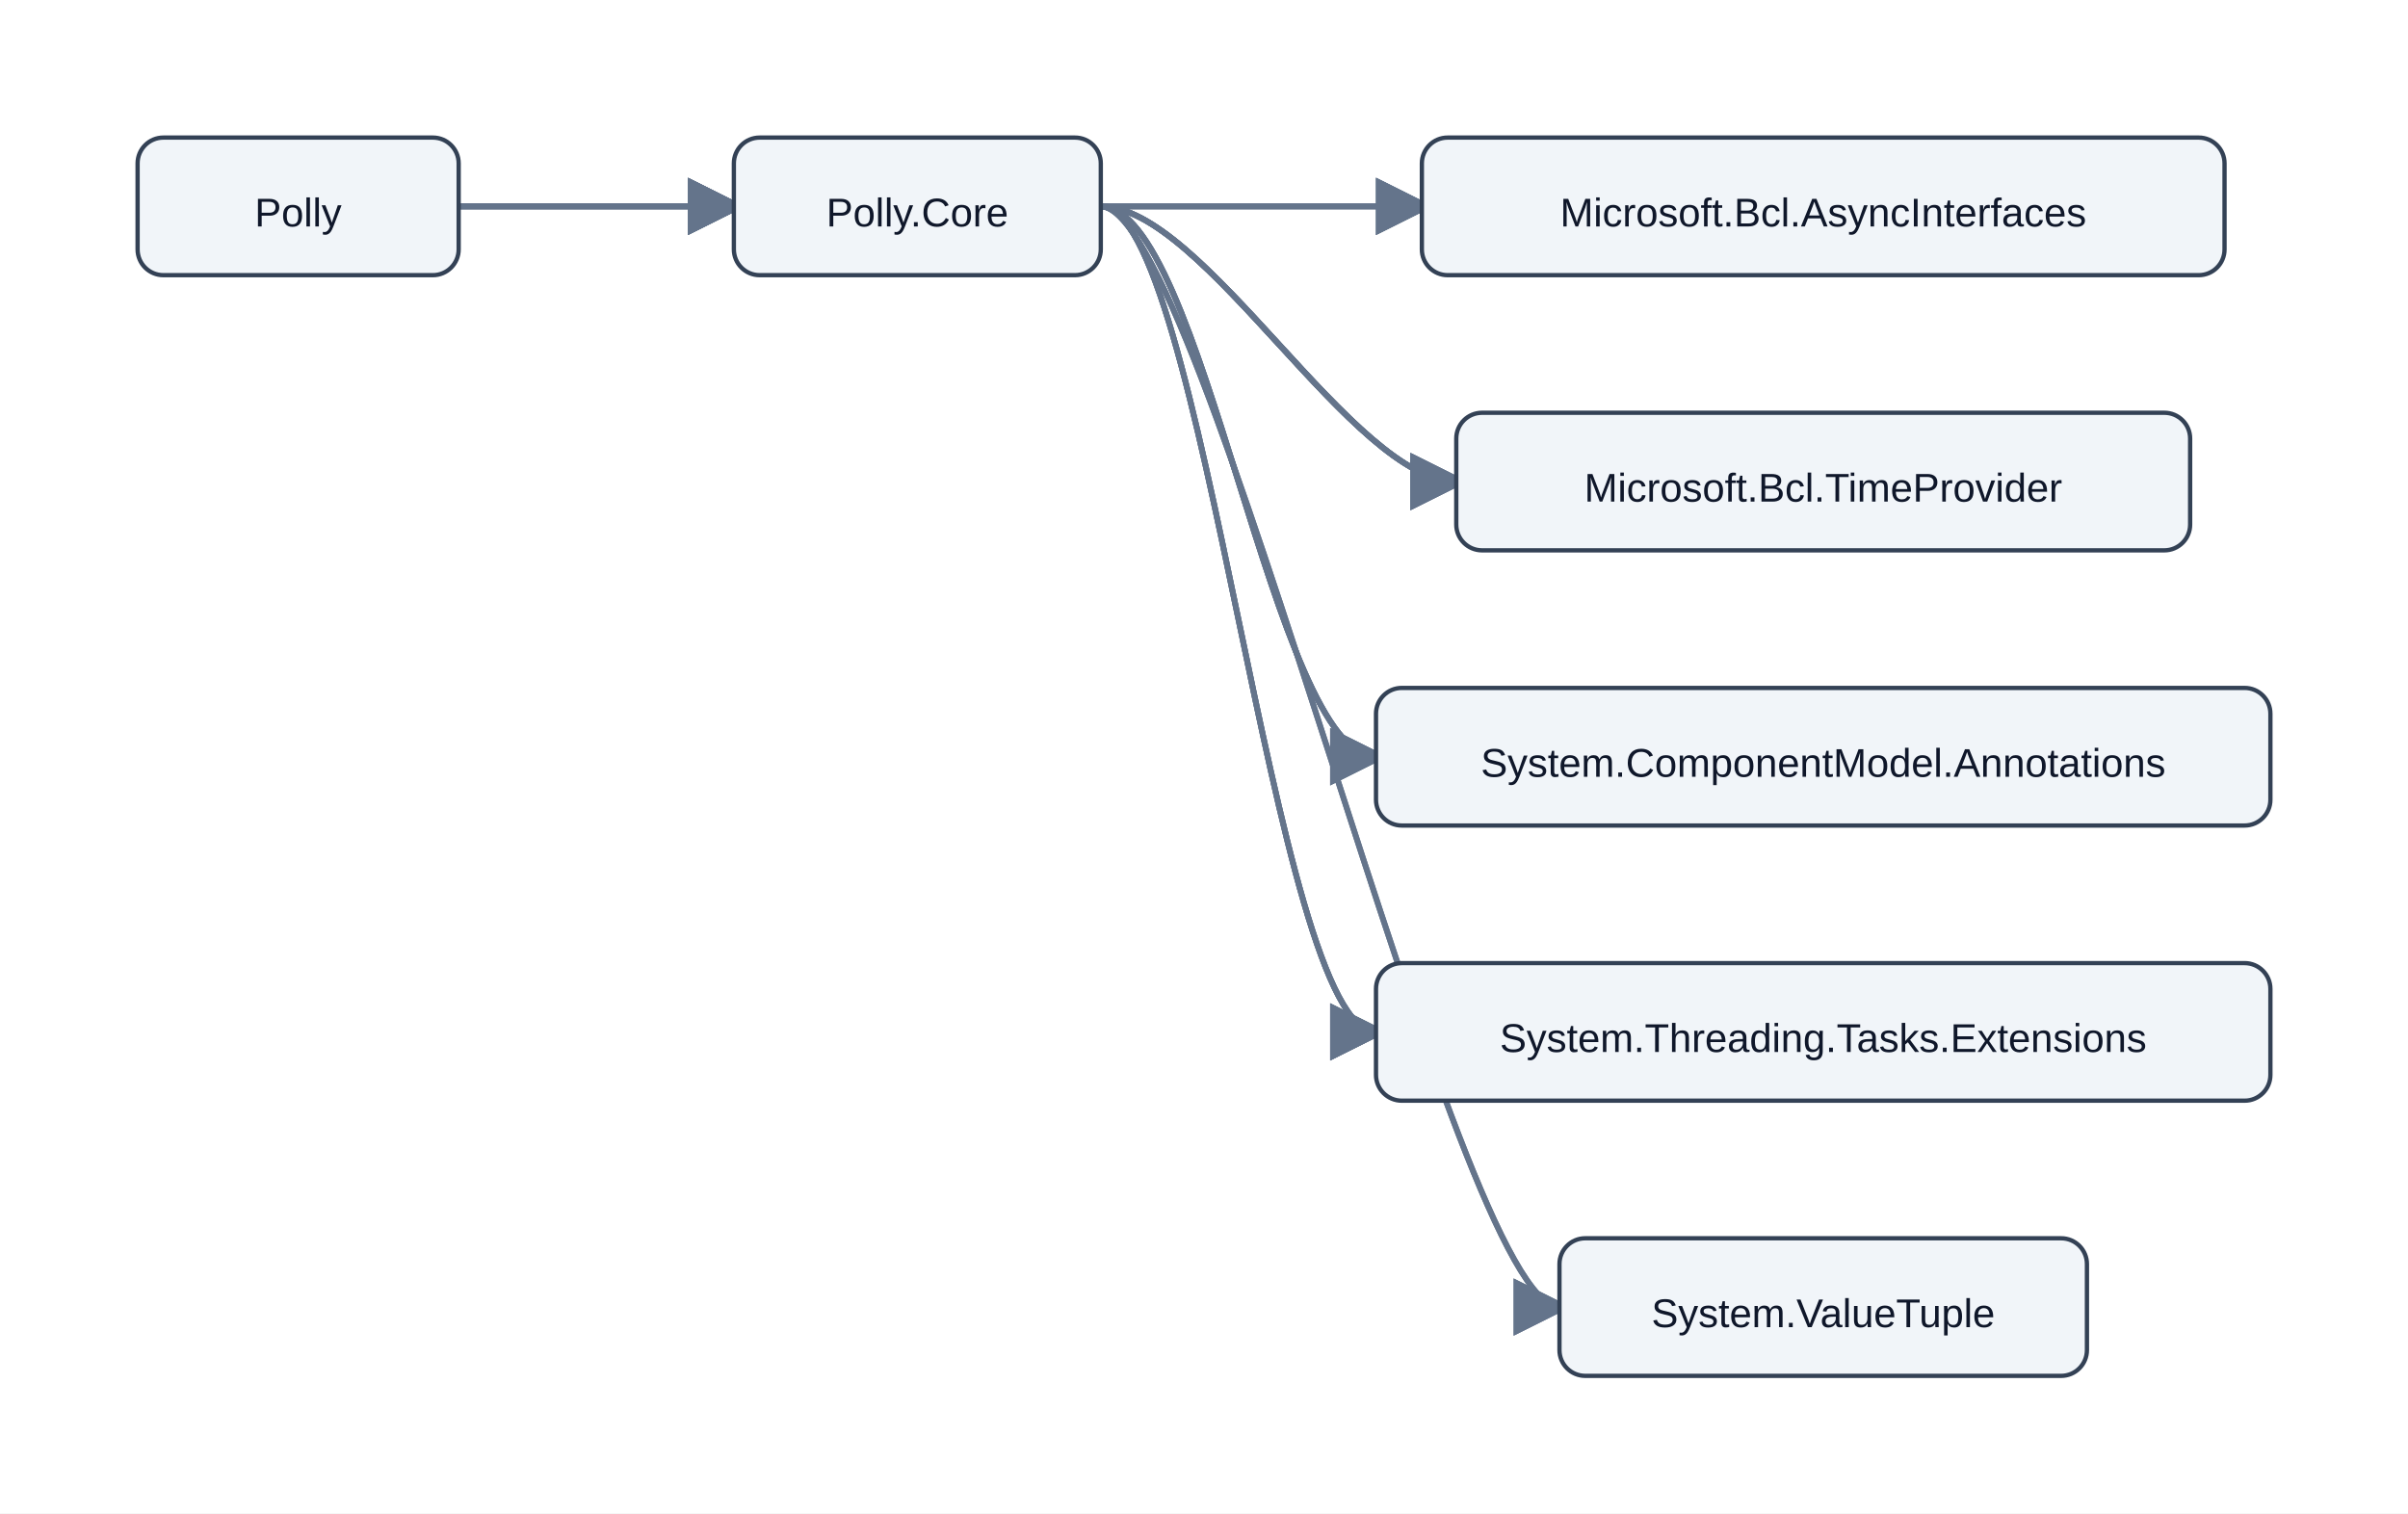
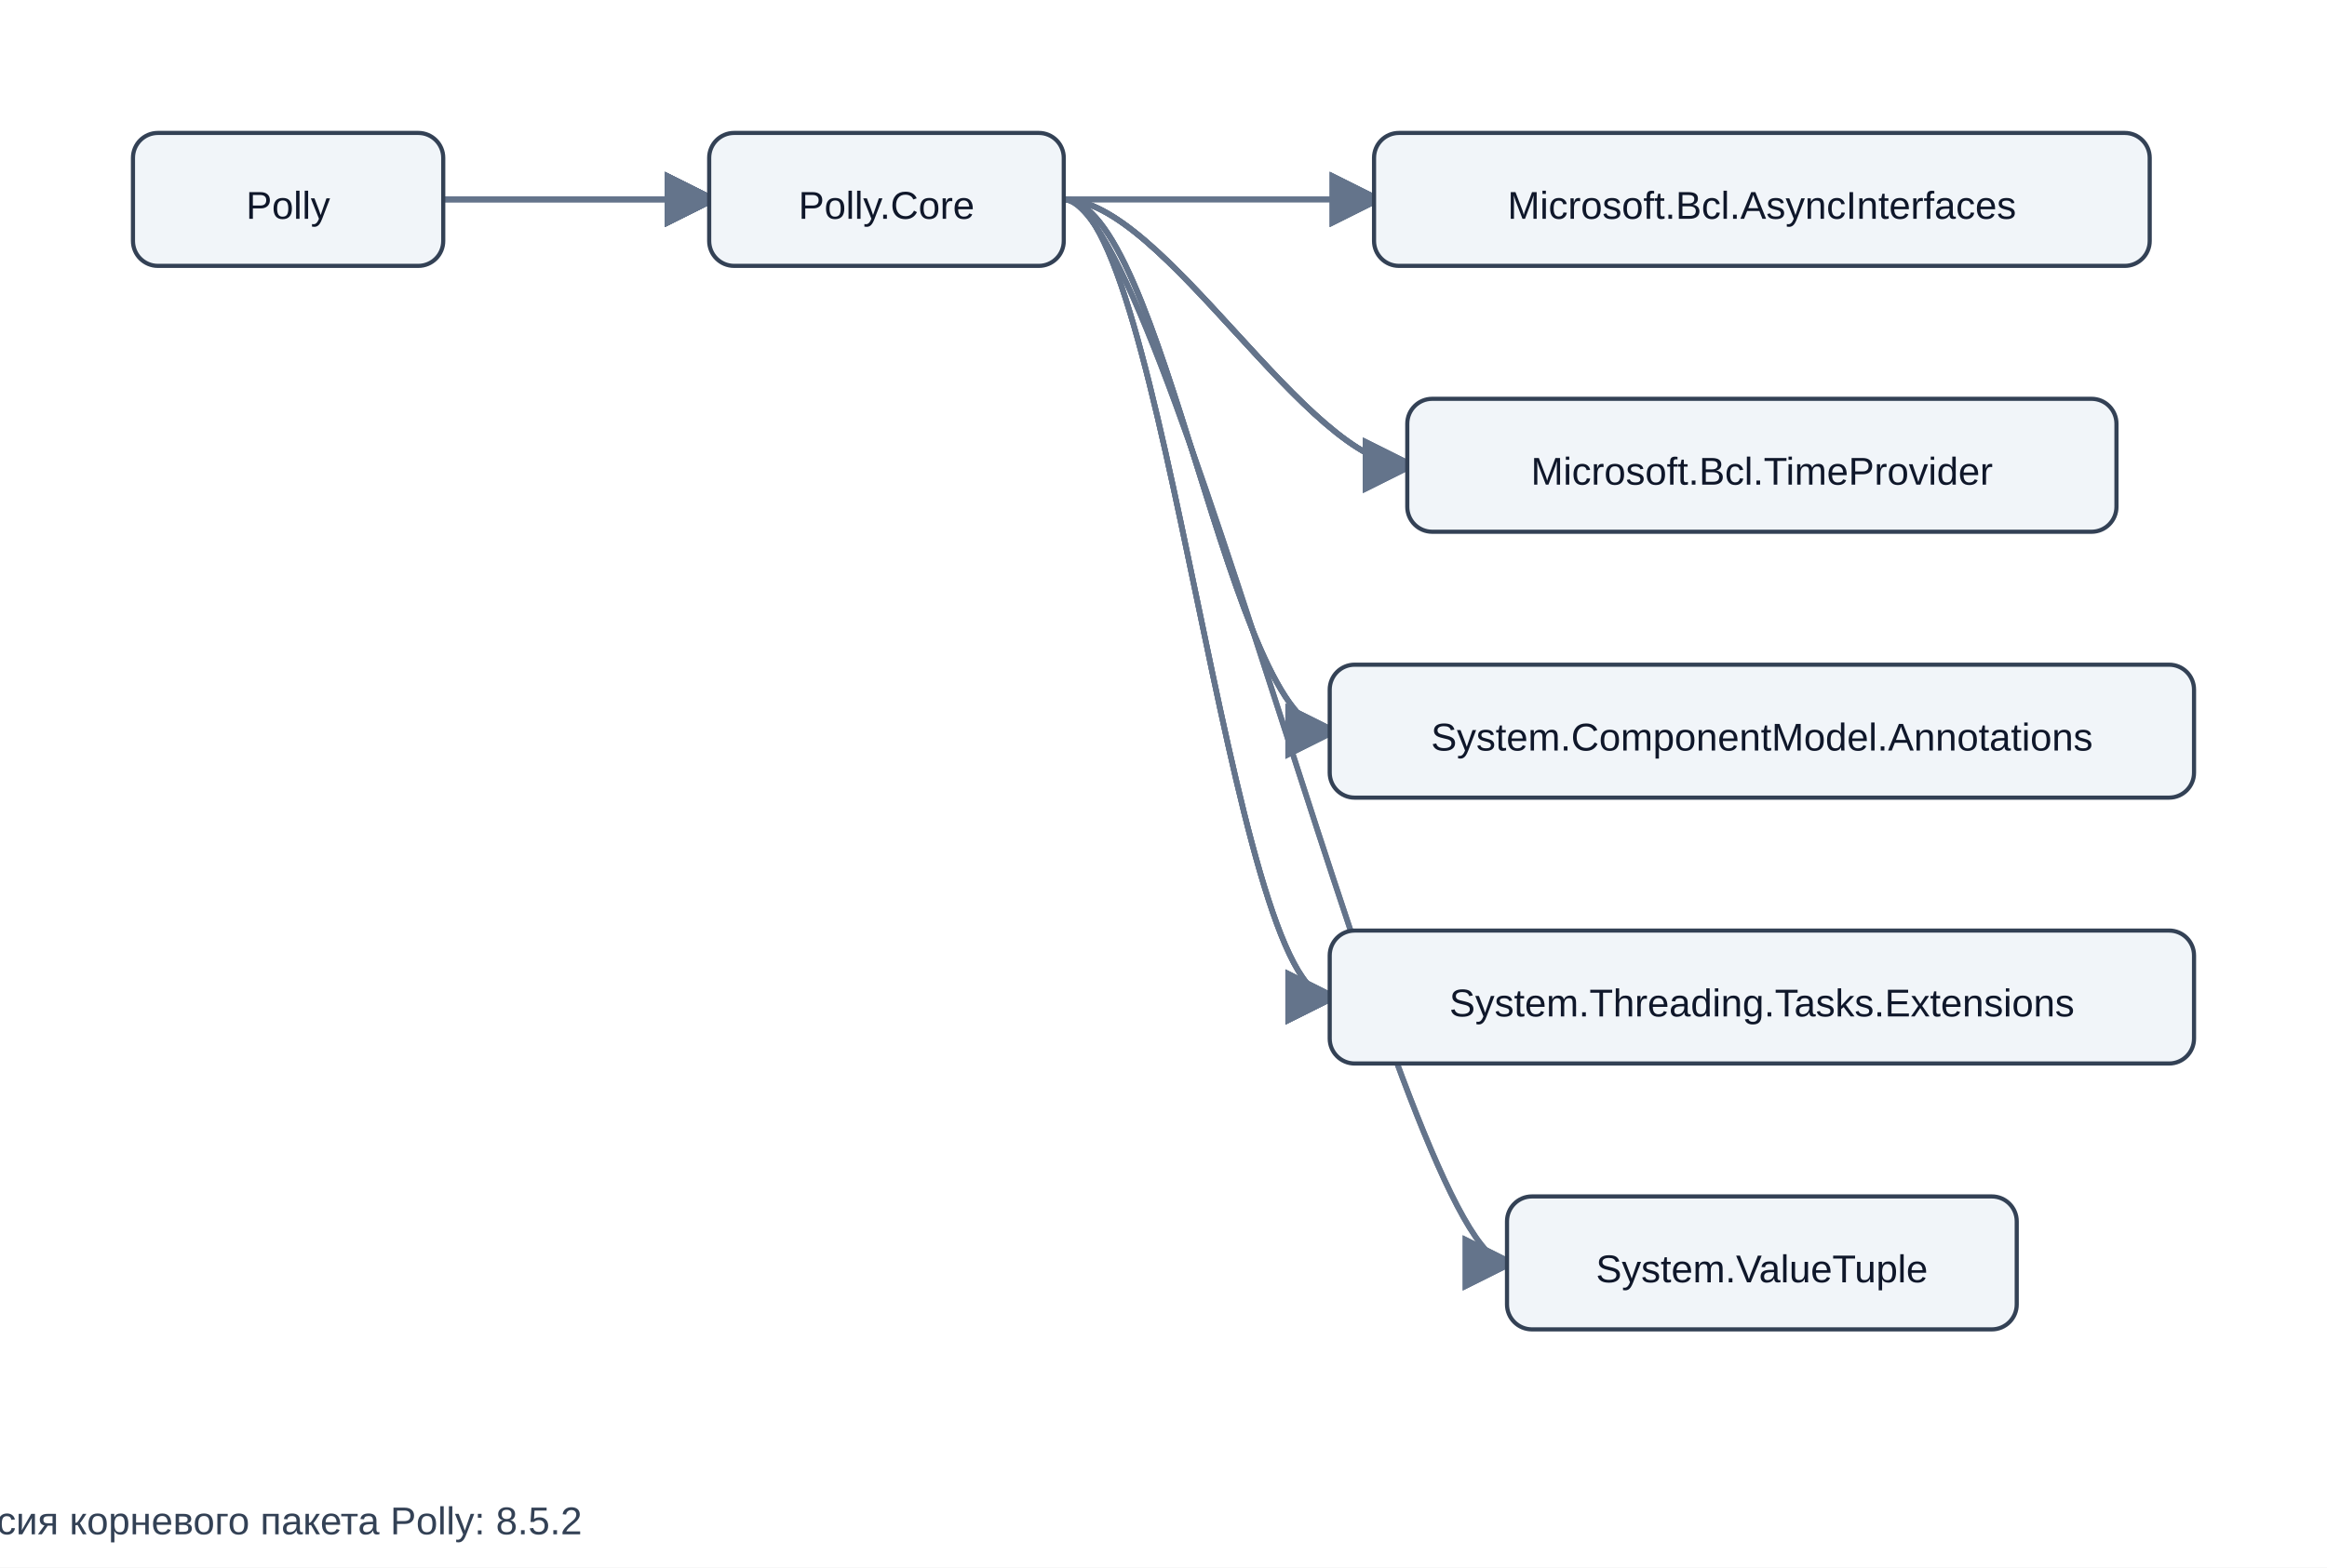
- <svg xmlns="http://www.w3.org/2000/svg" width="840" height="528" viewBox="0 0 840 528">
+ <svg xmlns="http://www.w3.org/2000/svg" width="840" height="566" viewBox="0 0 840 566">
  <defs>
    <marker id="arrow" markerWidth="10" markerHeight="10" refX="8" refY="5" orient="auto" markerUnits="strokeWidth">
      <path d="M 0 0 L 10 5 L 0 10 z" fill="#64748b" />
    </marker>
  </defs>
  <rect width="100%" height="100%" fill="#ffffff" />
  <path d="M 160 72 C 196 72, 220 72, 256 72" fill="none" stroke="#64748b" stroke-width="2" marker-end="url(#arrow)" />
  <path d="M 160 72 C 196 72, 220 72, 256 72" fill="none" stroke="#64748b" stroke-width="2" marker-end="url(#arrow)" />
  <path d="M 160 72 C 196 72, 220 72, 256 72" fill="none" stroke="#64748b" stroke-width="2" marker-end="url(#arrow)" />
  <path d="M 160 72 C 196 72, 220 72, 256 72" fill="none" stroke="#64748b" stroke-width="2" marker-end="url(#arrow)" />
  <path d="M 384 72 C 420 72, 460 72, 496 72" fill="none" stroke="#64748b" stroke-width="2" marker-end="url(#arrow)" />
  <path d="M 384 72 C 420 72, 472 168, 508 168" fill="none" stroke="#64748b" stroke-width="2" marker-end="url(#arrow)" />
  <path d="M 384 72 C 420 72, 444 264, 480 264" fill="none" stroke="#64748b" stroke-width="2" marker-end="url(#arrow)" />
  <path d="M 384 72 C 420 72, 444 360, 480 360" fill="none" stroke="#64748b" stroke-width="2" marker-end="url(#arrow)" />
  <path d="M 384 72 C 420 72, 508 456, 544 456" fill="none" stroke="#64748b" stroke-width="2" marker-end="url(#arrow)" />
  <path d="M 384 72 C 420 72, 460 72, 496 72" fill="none" stroke="#64748b" stroke-width="2" marker-end="url(#arrow)" />
  <path d="M 384 72 C 420 72, 472 168, 508 168" fill="none" stroke="#64748b" stroke-width="2" marker-end="url(#arrow)" />
  <path d="M 384 72 C 420 72, 444 264, 480 264" fill="none" stroke="#64748b" stroke-width="2" marker-end="url(#arrow)" />
  <path d="M 384 72 C 420 72, 444 360, 480 360" fill="none" stroke="#64748b" stroke-width="2" marker-end="url(#arrow)" />
  <path d="M 384 72 C 420 72, 508 456, 544 456" fill="none" stroke="#64748b" stroke-width="2" marker-end="url(#arrow)" />
  <path d="M 384 72 C 420 72, 472 168, 508 168" fill="none" stroke="#64748b" stroke-width="2" marker-end="url(#arrow)" />
  <path d="M 384 72 C 420 72, 460 72, 496 72" fill="none" stroke="#64748b" stroke-width="2" marker-end="url(#arrow)" />
  <path d="M 384 72 C 420 72, 472 168, 508 168" fill="none" stroke="#64748b" stroke-width="2" marker-end="url(#arrow)" />
  <path d="M 384 72 C 420 72, 444 264, 480 264" fill="none" stroke="#64748b" stroke-width="2" marker-end="url(#arrow)" />
  <path d="M 384 72 C 420 72, 444 360, 480 360" fill="none" stroke="#64748b" stroke-width="2" marker-end="url(#arrow)" />
  <rect x="48" y="48" width="112" height="48" rx="9" fill="#f1f5f9" stroke="#334155" stroke-width="1.5" />
  <text x="104" y="79" text-anchor="middle" font-family="Arial, sans-serif" font-size="14" fill="#0f172a">Polly</text>
  <rect x="256" y="48" width="128" height="48" rx="9" fill="#f1f5f9" stroke="#334155" stroke-width="1.5" />
  <text x="320" y="79" text-anchor="middle" font-family="Arial, sans-serif" font-size="14" fill="#0f172a">Polly.Core</text>
  <rect x="496" y="48" width="280" height="48" rx="9" fill="#f1f5f9" stroke="#334155" stroke-width="1.5" />
  <text x="636" y="79" text-anchor="middle" font-family="Arial, sans-serif" font-size="14" fill="#0f172a">Microsoft.Bcl.AsyncInterfaces</text>
  <rect x="508" y="144" width="256" height="48" rx="9" fill="#f1f5f9" stroke="#334155" stroke-width="1.5" />
  <text x="636" y="175" text-anchor="middle" font-family="Arial, sans-serif" font-size="14" fill="#0f172a">Microsoft.Bcl.TimeProvider</text>
  <rect x="480" y="240" width="312" height="48" rx="9" fill="#f1f5f9" stroke="#334155" stroke-width="1.5" />
  <text x="636" y="271" text-anchor="middle" font-family="Arial, sans-serif" font-size="14" fill="#0f172a">System.ComponentModel.Annotations</text>
  <rect x="480" y="336" width="312" height="48" rx="9" fill="#f1f5f9" stroke="#334155" stroke-width="1.5" />
  <text x="636" y="367" text-anchor="middle" font-family="Arial, sans-serif" font-size="14" fill="#0f172a">System.Threading.Tasks.Extensions</text>
  <rect x="544" y="432" width="184" height="48" rx="9" fill="#f1f5f9" stroke="#334155" stroke-width="1.5" />
  <text x="636" y="463" text-anchor="middle" font-family="Arial, sans-serif" font-size="14" fill="#0f172a">System.ValueTuple</text>
+   <text x="92" y="554" text-anchor="middle" font-family="Arial, sans-serif" font-size="14" fill="#334155">Версия корневого пакета Polly: 8.5.2</text>
</svg>
